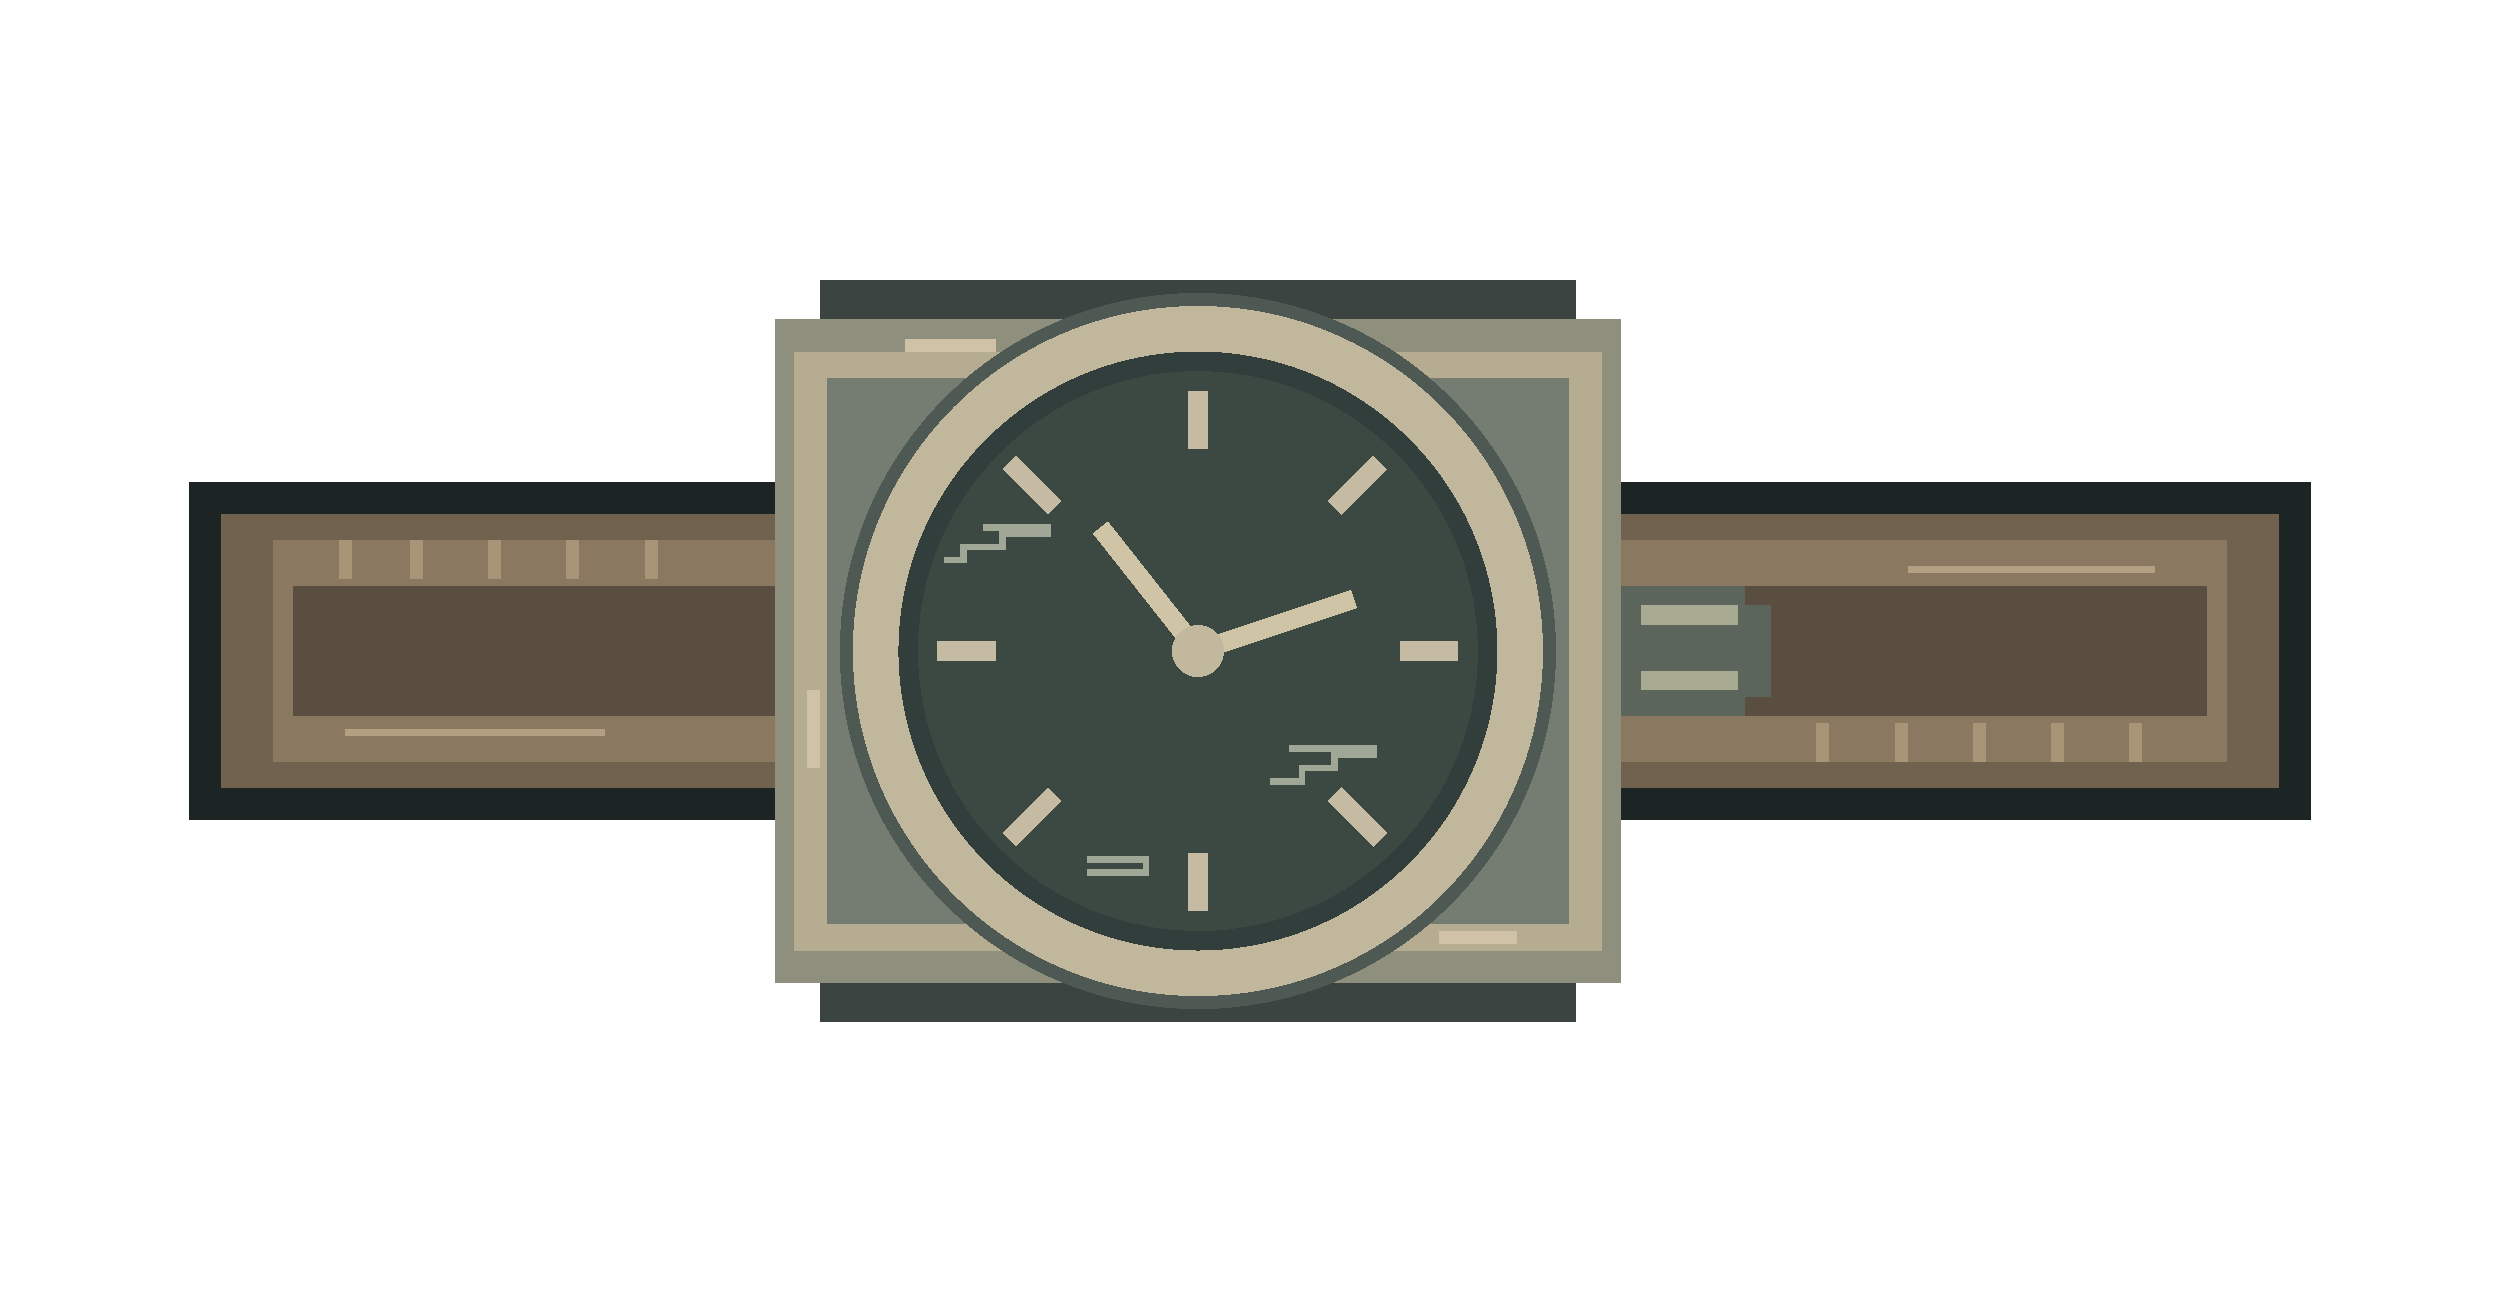
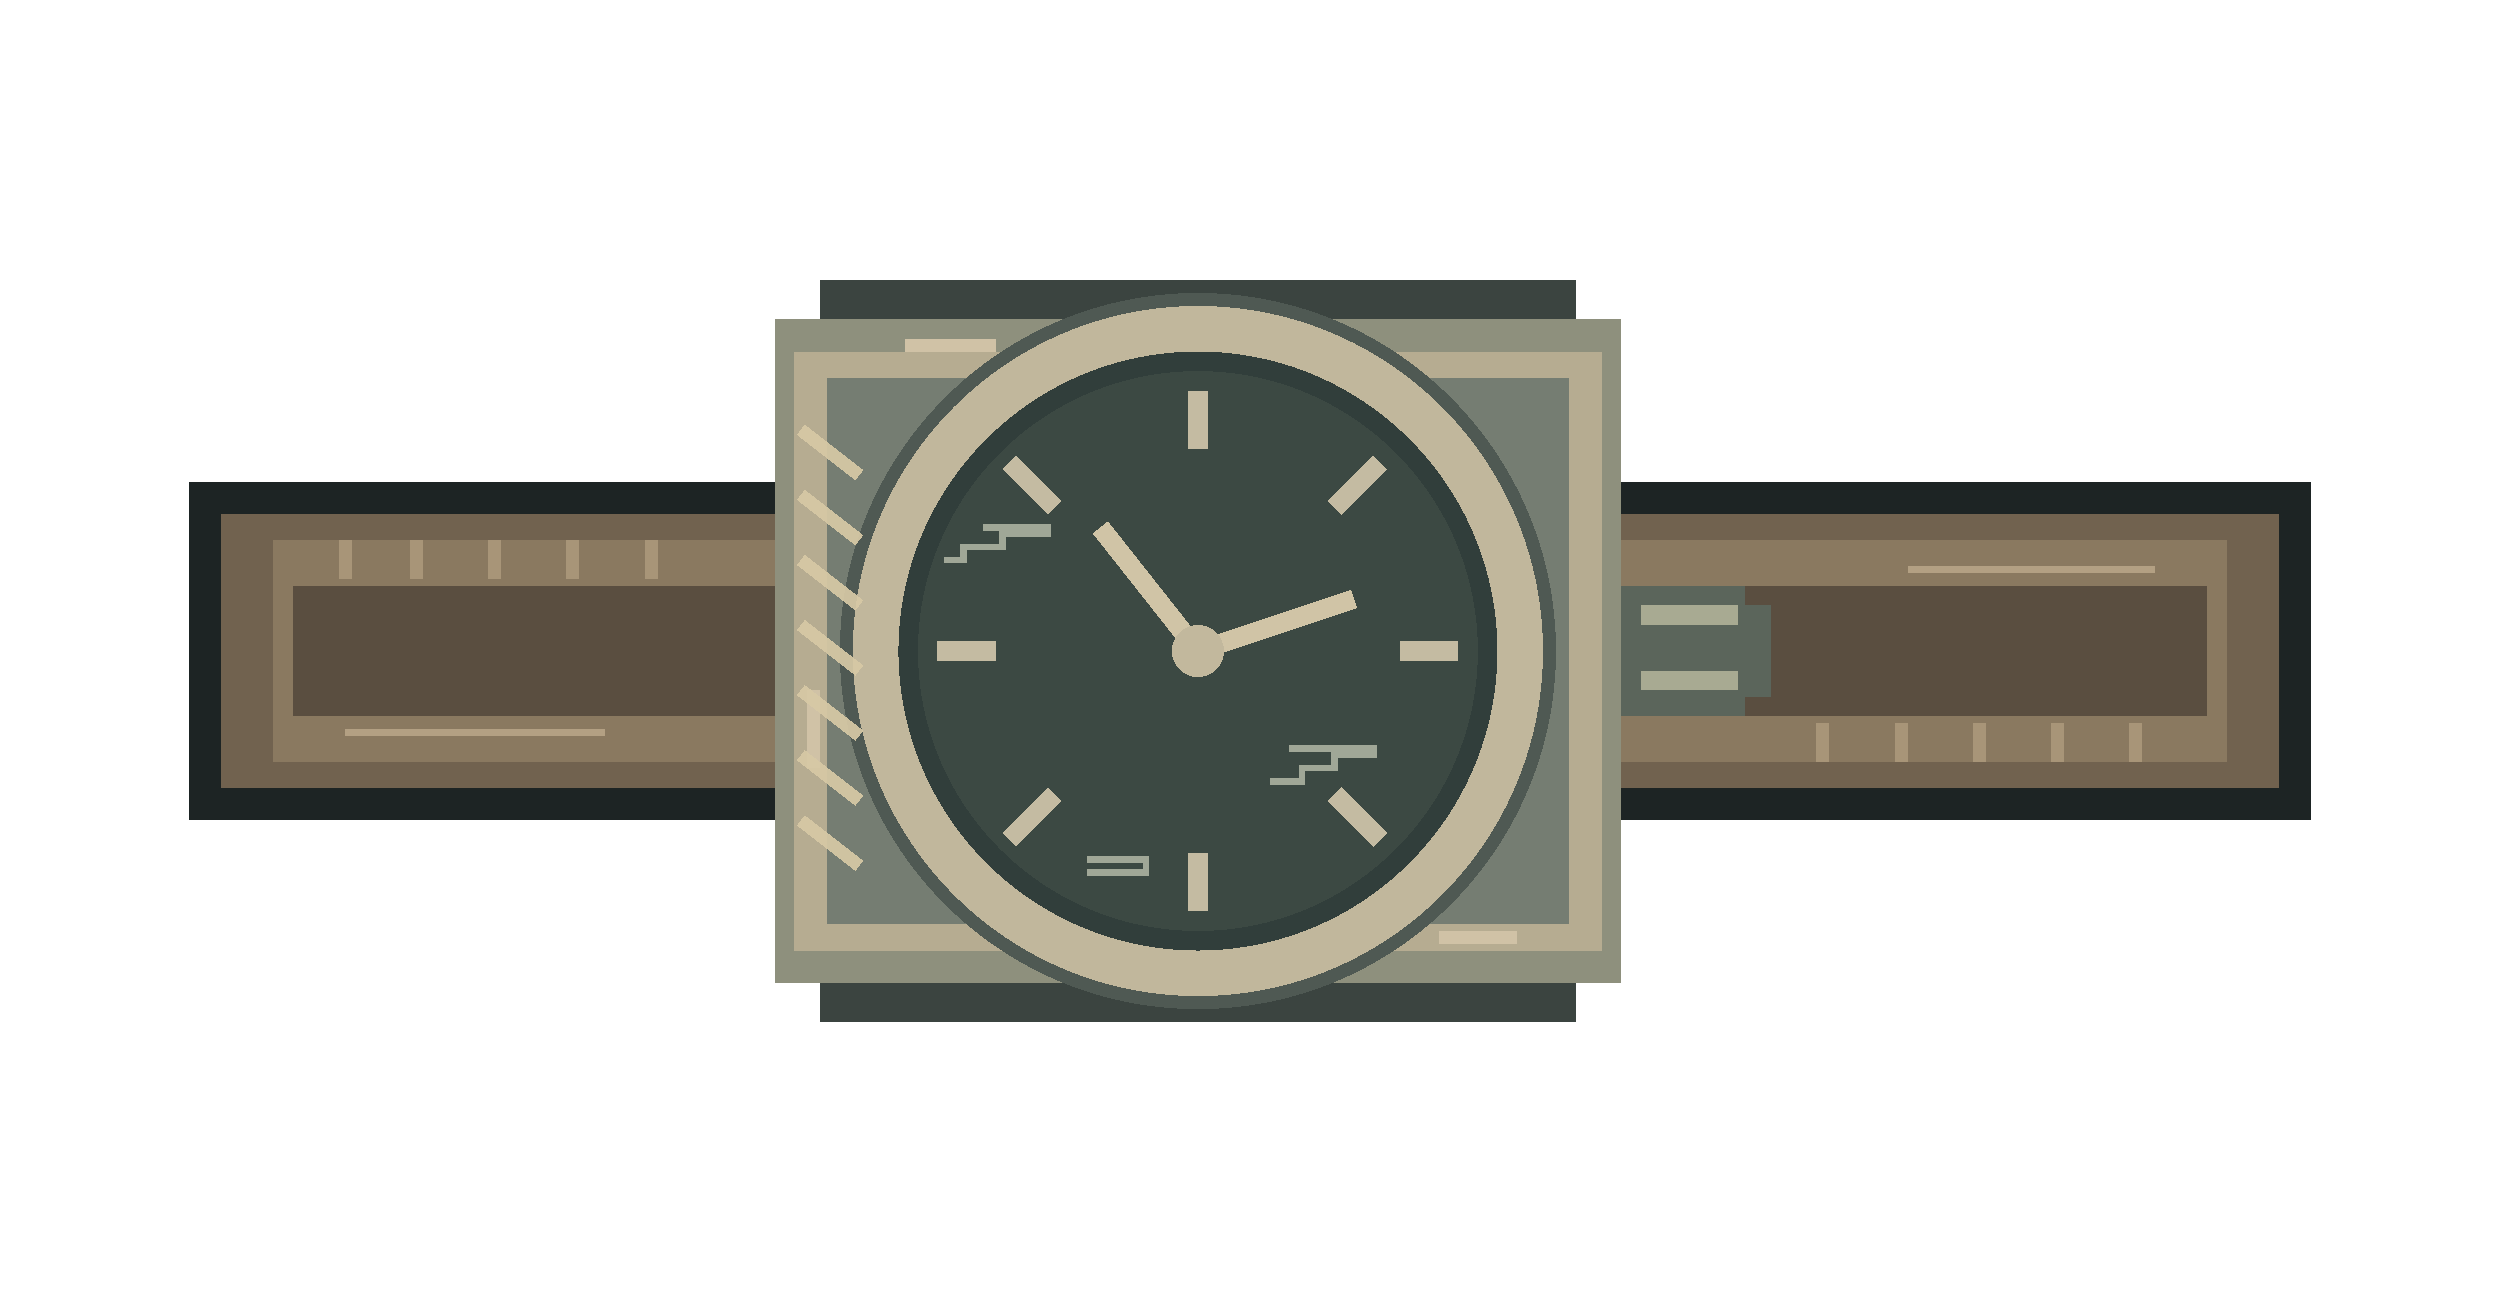
<svg xmlns="http://www.w3.org/2000/svg" width="384" height="200" viewBox="0 0 384 200" shape-rendering="crispEdges">
  <path d="M29 74H355V126H29Z" fill="#1d2424" />
  <path d="M34 79H350V121H34Z" fill="#71624f" />
  <path d="M42 83H342V117H42Z" fill="#8a7960" />
  <path d="M45 90H339V110H45Z" fill="#5a4e40" />
  <path d="M53 83V89M64 83V89M76 83V89M88 83V89M100 83V89M280 111V117M292 111V117M304 111V117M316 111V117M328 111V117" stroke="#a89578" stroke-width="2" />
  <path d="M126 43H242V157H126Z" fill="#3b4440" />
  <path d="M119 49H249V151H119Z" fill="#8e907d" />
  <path d="M122 54H246V146H122Z" fill="#b6ac91" />
  <path d="M127 58H241V142H127Z" fill="#757d72" />
  <circle cx="184" cy="100" r="55" fill="#4f5953" />
  <circle cx="184" cy="100" r="53" fill="#c1b79c" />
  <circle cx="184" cy="100" r="46" fill="#313e3b" />
  <circle cx="184" cy="100" r="43" fill="#3c4943" />
  <path d="M184 60V69M184 131V140M144 100H153M215 100H224M155 71L162 78M205 122L212 129M212 71L205 78M162 122L155 129" fill="none" stroke="#c4bba2" stroke-width="3" />
  <path d="M184 100L169 81M184 100L208 92" stroke="#d0c4a6" stroke-width="3" />
  <circle cx="184" cy="100" r="4" fill="#c2b89d" />
  <path d="M151 81H161V82H154V84H148V86H145M198 115H211V116H205V118H200V120H195M167 132H176V134H167" fill="none" stroke="#a0a797" stroke-width="1" />
  <path d="M139 52H153V54H139ZM124 106H126V118H124ZM221 143H233V145H221Z" fill="#d0c2a6" />
  <path d="M249 90H268V93H272V107H268V110H249Z" fill="#5b655b" />
  <path d="M252 93H267V96H252ZM252 103H267V106H252Z" fill="#a8aa92" />
  <path d="M53 112H93V113H53ZM293 87H331V88H293Z" fill="#b3a083" />
+   <path id="case_parallel_grain" d="M123 66L132 73M123 76L132 83M123 86L132 93M123 96L132 103M123 106L132 113M123 116L132 123M123 126L132 133" fill="none" stroke="#d7c9a5" stroke-width="2" opacity="0.92" />
</svg>
